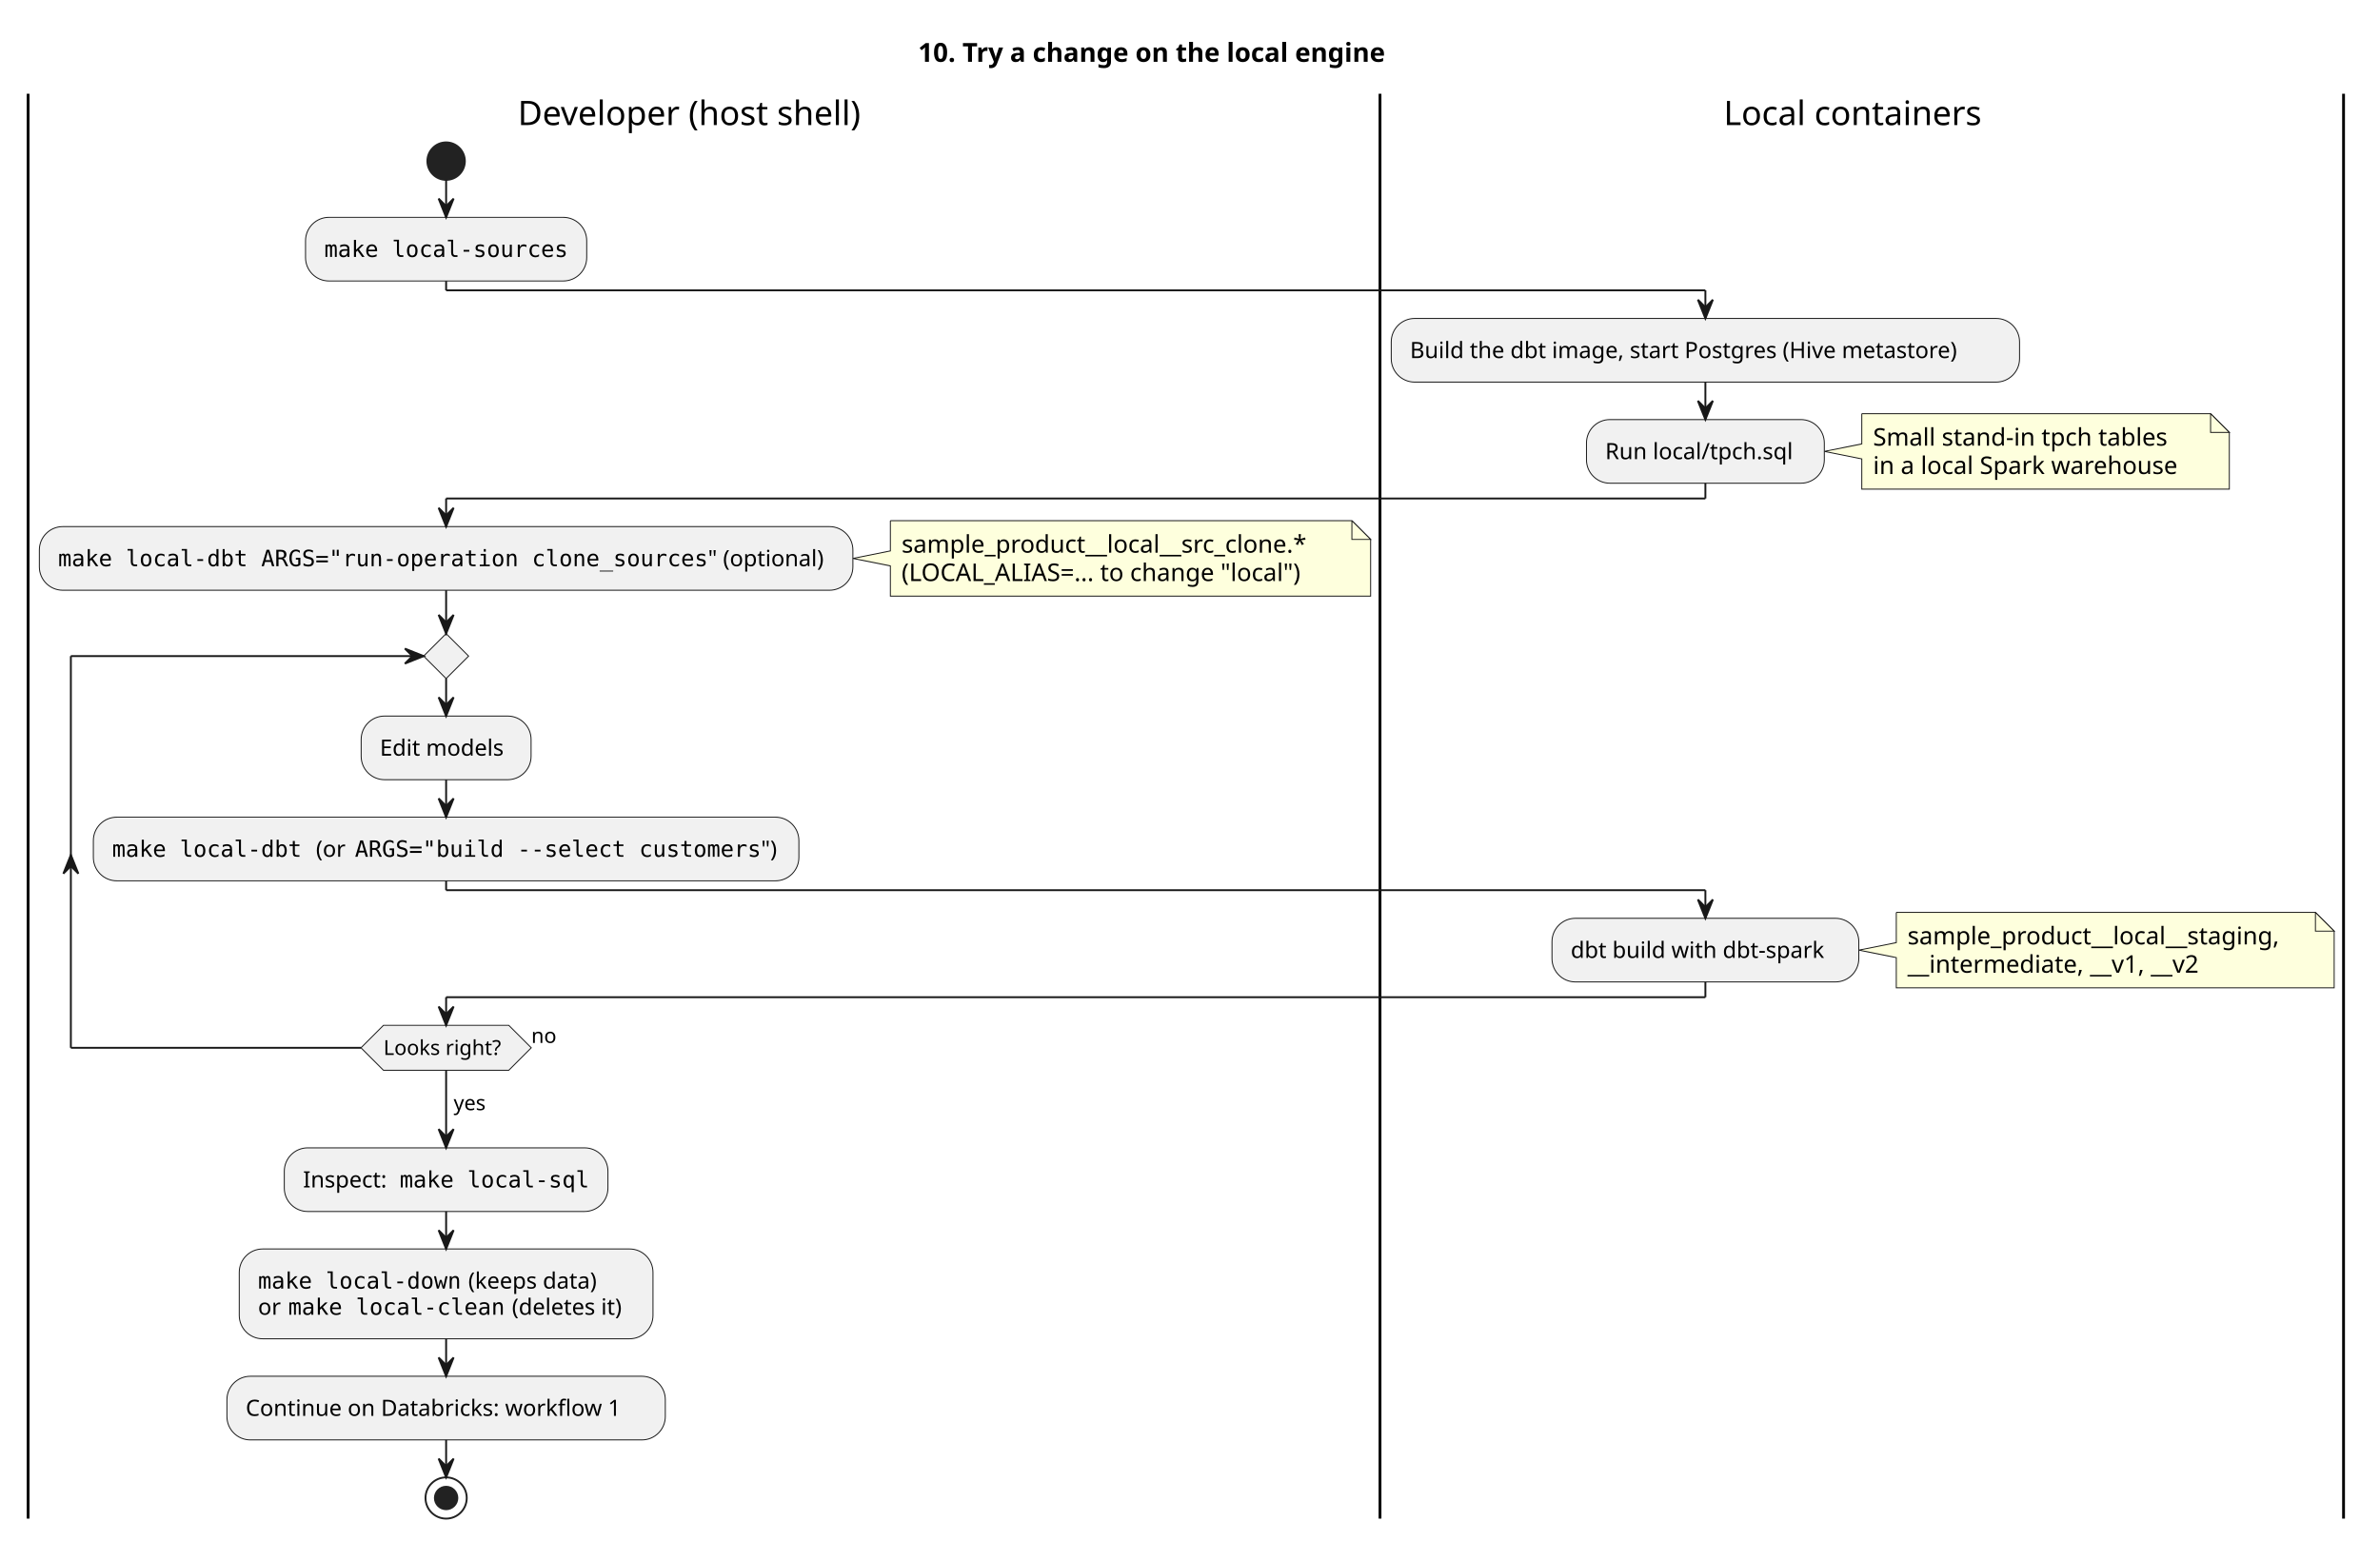
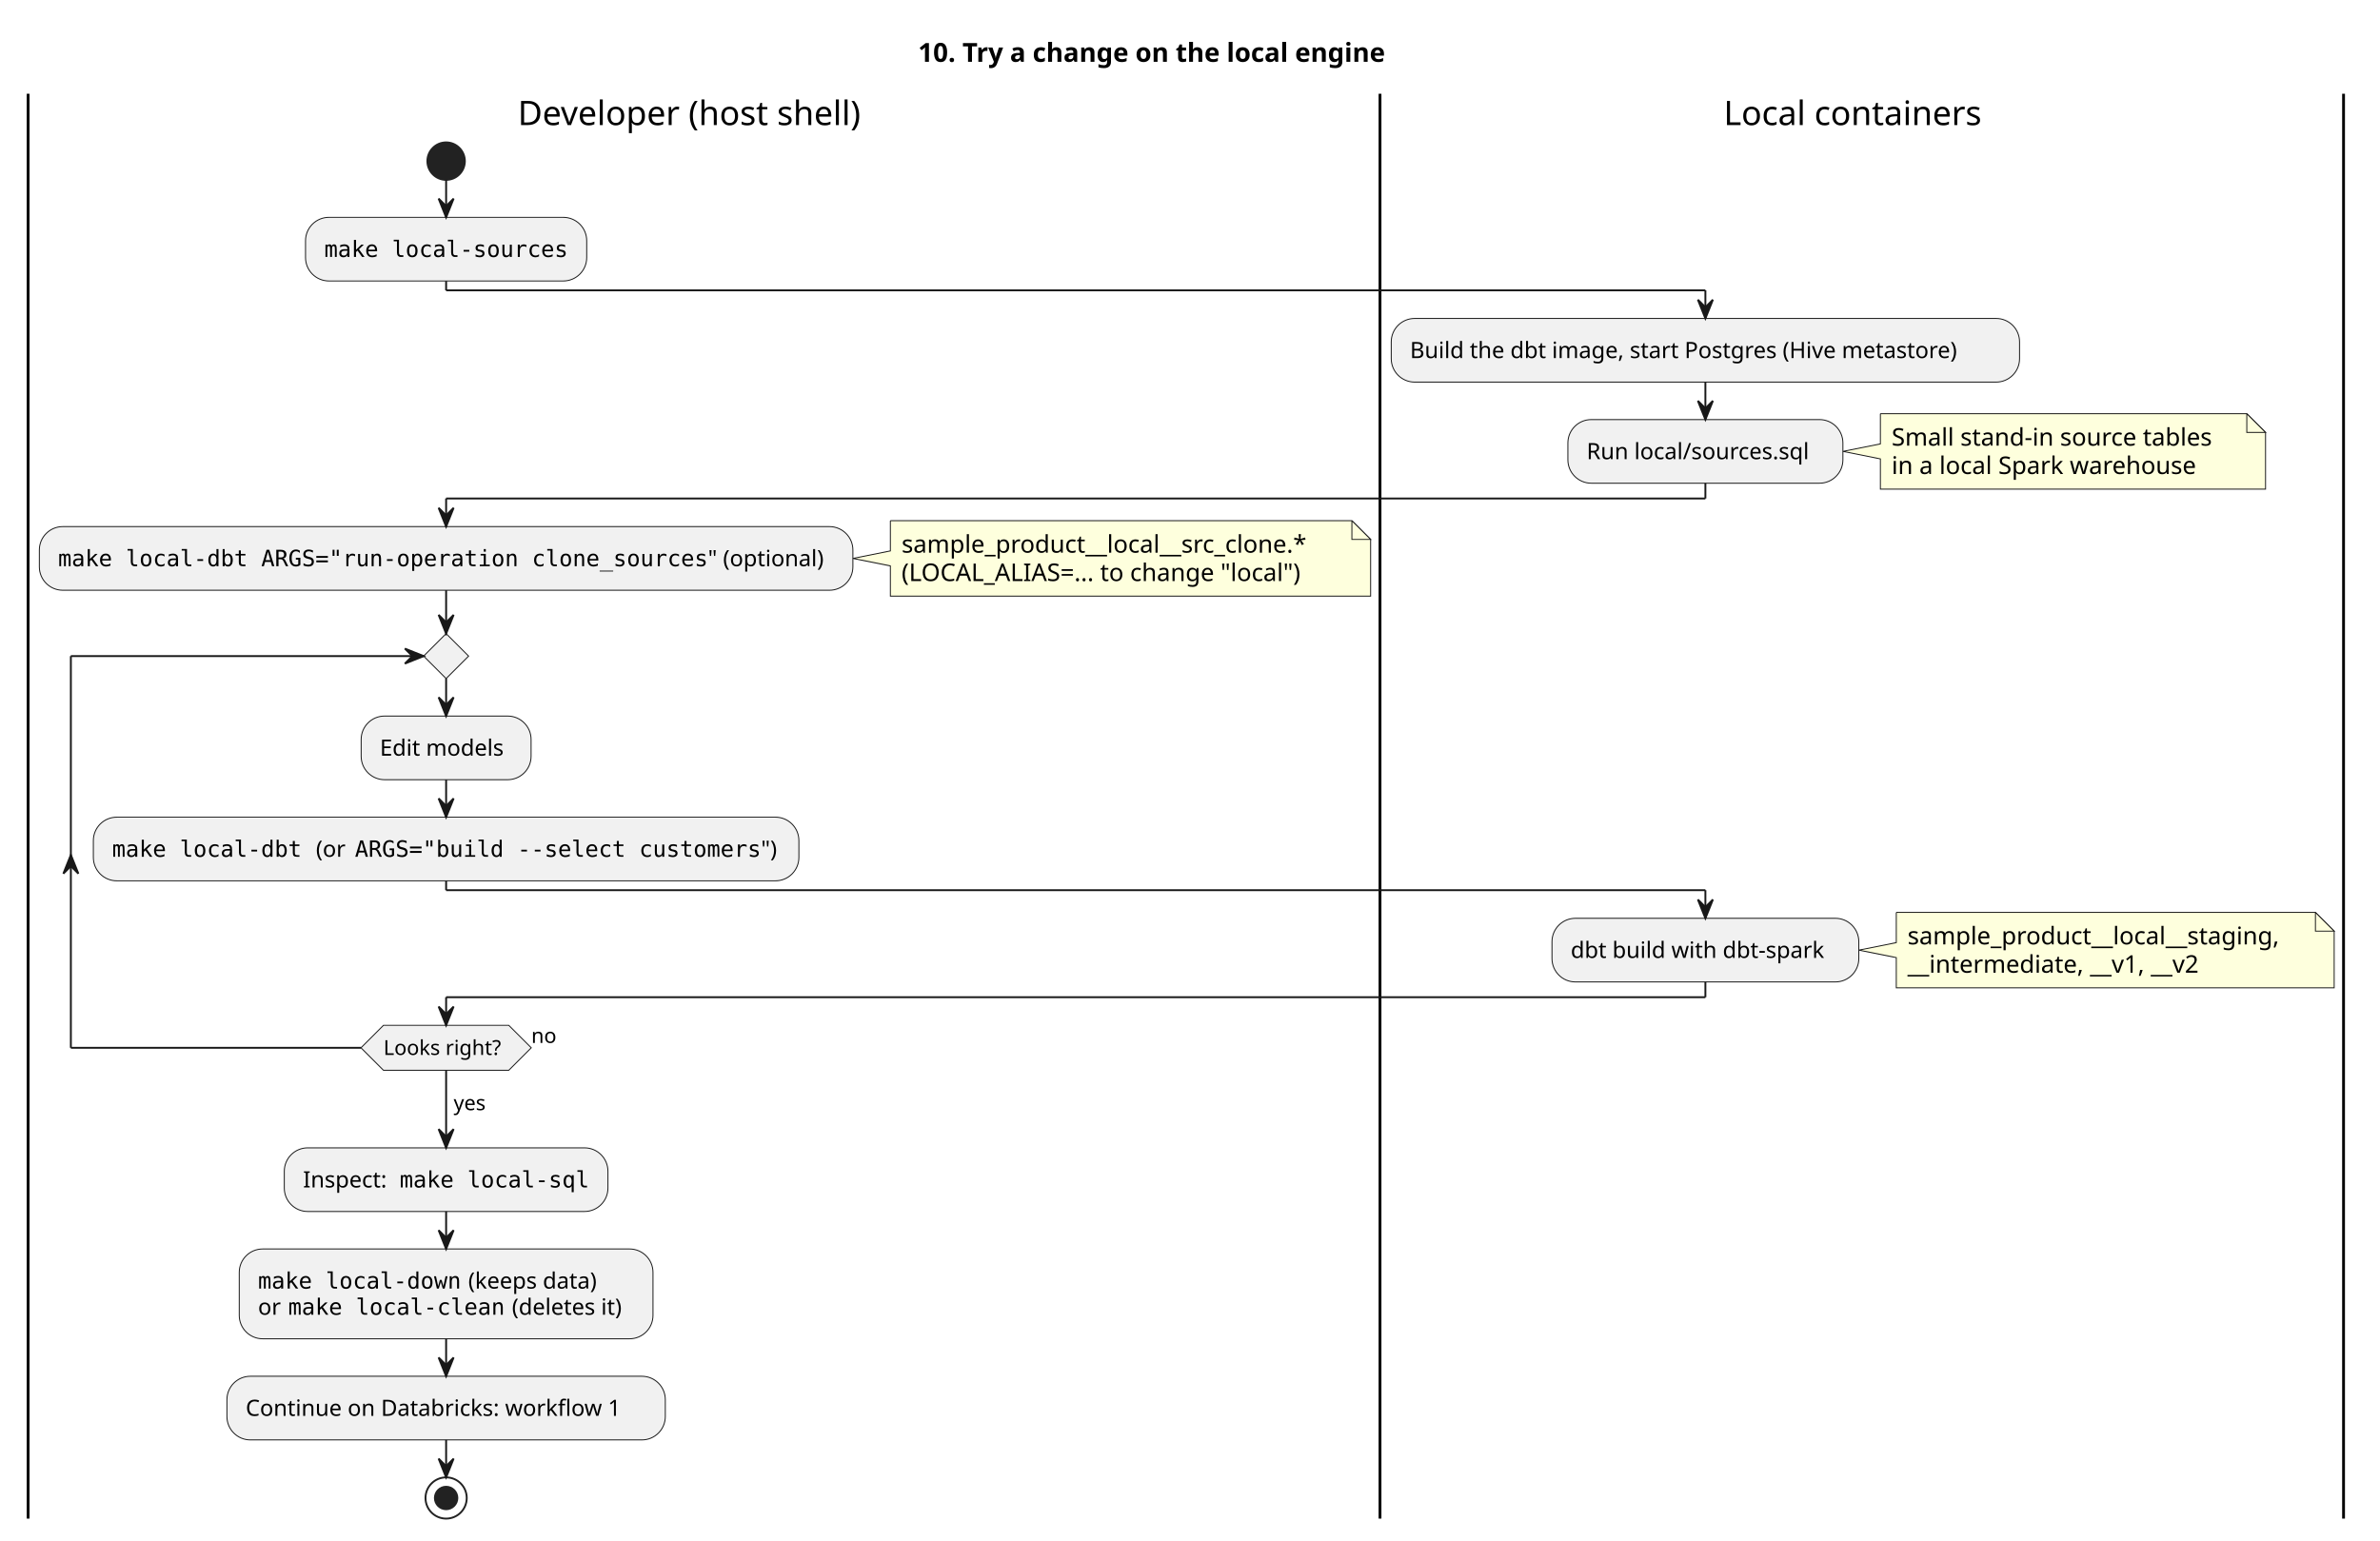
<svg xmlns="http://www.w3.org/2000/svg" contentStyleType="text/css" data-diagram-type="ACTIVITY" height="822px" preserveAspectRatio="none" style="width:1270px;height:822px;background:#FFFFFF;" version="1.1" viewBox="0 0 1270 822" width="1270px" zoomAndPan="magnify">
  <defs />
  <g>
    <g class="title" data-source-line="1">
      <text fill="#000000" font-family="sans-serif" font-size="14" font-weight="bold" lengthAdjust="spacing" textLength="287.588" x="489.911" y="32.995">10. Try a change on the local engine</text>
    </g>
    <rect fill="none" height="20.953" style="stroke:none;stroke-width:1;" width="1237.411" x="15" y="50.042" />
    <ellipse cx="238.056" cy="85.995" fill="#222222" rx="10" ry="10" style="stroke:#222222;stroke-width:1;" />
    <rect fill="#F1F1F1" height="33.969" rx="12.5" ry="12.5" style="stroke:#181818;stroke-width:0.5;" width="150.043" x="163.034" y="115.995" />
    <text fill="#000000" font-family="monospace" font-size="12" lengthAdjust="spacing" textLength="130.043" x="173.034" y="137.134">make local-sources</text>
    <path d="M475.111,277.901 L475.111,294.034 L455.111,298.034 L475.111,302.034 L475.111,318.167 A0,0 0 0 0 475.111,318.167 L731.387,318.167 A0,0 0 0 0 731.387,318.167 L731.387,287.901 L721.387,277.901 L475.111,277.901 A0,0 0 0 0 475.111,277.901" fill="#FEFFDD" style="stroke:#181818;stroke-width:0.5;" />
    <path d="M721.387,277.901 L721.387,287.901 L731.387,287.901 L721.387,277.901" fill="#FEFFDD" style="stroke:#181818;stroke-width:0.5;" />
    <text fill="#000000" font-family="sans-serif" font-size="13" lengthAdjust="spacing" textLength="231.69" x="481.111" y="294.968">sample_product__local__src_clone.*</text>
    <text fill="#000000" font-family="sans-serif" font-size="13" lengthAdjust="spacing" textLength="235.276" x="481.111" y="310.101">(LOCAL_ALIAS=... to change "local")</text>
    <rect fill="#F1F1F1" height="33.969" rx="12.5" ry="12.5" style="stroke:#181818;stroke-width:0.5;" width="434.111" x="21" y="281.05" />
    <text fill="#000000" font-family="monospace" font-size="12" lengthAdjust="spacing" textLength="346.781" x="31" y="302.188">make local-dbt ARGS="run-operation clone_sources</text>
    <text fill="#000000" font-family="sans-serif" font-size="12" lengthAdjust="spacing" textLength="67.33" x="377.781" y="302.188">" (optional)</text>
    <rect fill="#F1F1F1" height="33.969" rx="12.5" ry="12.5" style="stroke:#181818;stroke-width:0.5;" width="90.67" x="192.721" y="382.167" />
    <text fill="#000000" font-family="sans-serif" font-size="12" lengthAdjust="spacing" textLength="70.67" x="202.721" y="403.306">Edit models</text>
    <rect fill="#F1F1F1" height="33.969" rx="12.5" ry="12.5" style="stroke:#181818;stroke-width:0.5;" width="376.484" x="49.813" y="436.136" />
    <text fill="#000000" font-family="monospace" font-size="12" lengthAdjust="spacing" textLength="101.144" x="59.813" y="457.274">make local-dbt</text>
    <text fill="#000000" font-family="sans-serif" font-size="12" lengthAdjust="spacing" textLength="16.957" x="168.587" y="457.274">(or</text>
    <text fill="#000000" font-family="monospace" font-size="12" lengthAdjust="spacing" textLength="216.738" x="189.358" y="457.274">ARGS="build --select customers</text>
    <text fill="#000000" font-family="sans-serif" font-size="12" lengthAdjust="spacing" textLength="10.201" x="406.097" y="457.274">")</text>
    <polygon fill="#F1F1F1" points="238.056,338.167,250.056,350.167,238.056,362.167,226.056,350.167,238.056,338.167" style="stroke:#181818;stroke-width:0.5;" />
    <polygon fill="#F1F1F1" points="204.621,547.222,271.491,547.222,283.491,559.222,271.491,571.222,204.621,571.222,192.621,559.222,204.621,547.222" style="stroke:#181818;stroke-width:0.5;" />
    <text fill="#000000" font-family="sans-serif" font-size="11" lengthAdjust="spacing" textLength="66.87" x="204.621" y="563.03">Looks right?</text>
    <text fill="#000000" font-family="sans-serif" font-size="11" lengthAdjust="spacing" textLength="13.702" x="283.491" y="556.627">no</text>
    <rect fill="#F1F1F1" height="33.969" rx="12.5" ry="12.5" style="stroke:#181818;stroke-width:0.5;" width="172.701" x="151.705" y="612.621" />
    <text fill="#000000" font-family="sans-serif" font-size="12" lengthAdjust="spacing" textLength="47.742" x="161.705" y="633.759">Inspect:</text>
    <text fill="#000000" font-family="monospace" font-size="12" lengthAdjust="spacing" textLength="101.144" x="213.262" y="633.759">make local-sql</text>
    <rect fill="#F1F1F1" height="47.938" rx="12.5" ry="12.5" style="stroke:#181818;stroke-width:0.5;" width="220.772" x="127.67" y="666.589" />
    <text fill="#000000" font-family="monospace" font-size="12" lengthAdjust="spacing" textLength="108.369" x="137.67" y="687.728">make local-down</text>
    <text fill="#000000" font-family="sans-serif" font-size="12" lengthAdjust="spacing" textLength="75.791" x="249.853" y="687.728">(keeps data)</text>
    <text fill="#000000" font-family="sans-serif" font-size="12" lengthAdjust="spacing" textLength="12.275" x="137.67" y="701.697">or</text>
    <text fill="#000000" font-family="monospace" font-size="12" lengthAdjust="spacing" textLength="115.594" x="153.76" y="701.697">make local-clean</text>
    <text fill="#000000" font-family="sans-serif" font-size="12" lengthAdjust="spacing" textLength="65.273" x="273.168" y="701.697">(deletes it)</text>
    <rect fill="#F1F1F1" height="33.969" rx="12.5" ry="12.5" style="stroke:#181818;stroke-width:0.5;" width="233.932" x="121.09" y="734.527" />
    <text fill="#000000" font-family="sans-serif" font-size="12" lengthAdjust="spacing" textLength="213.932" x="131.09" y="755.665">Continue on Databricks: workflow 1</text>
    <ellipse cx="238.056" cy="799.496" fill="none" rx="11" ry="11" style="stroke:#222222;stroke-width:1;" />
    <ellipse cx="238.056" cy="799.496" fill="#222222" rx="6" ry="6" style="stroke:#222222;stroke-width:1;" />
    <line style="stroke:#000000;stroke-width:1.5;" x1="15" x2="15" y1="50.042" y2="810.496" />
    <rect fill="#F1F1F1" height="33.969" rx="12.5" ry="12.5" style="stroke:#181818;stroke-width:0.5;" width="335.269" x="742.387" y="169.964" />
    <text fill="#000000" font-family="sans-serif" font-size="12" lengthAdjust="spacing" textLength="315.269" x="752.387" y="191.102">Build the dbt image, start Postgres (Hive metastore)</text>
-     <path d="M993.477,220.784 L993.477,236.917 L973.477,240.917 L993.477,244.917 L993.477,261.05 A0,0 0 0 0 993.477,261.05 L1189.602,261.05 A0,0 0 0 0 1189.602,261.05 L1189.602,230.784 L1179.602,220.784 L993.477,220.784 A0,0 0 0 0 993.477,220.784" fill="#FEFFDD" style="stroke:#181818;stroke-width:0.5;" />
-     <path d="M1179.602,220.784 L1179.602,230.784 L1189.602,230.784 L1179.602,220.784" fill="#FEFFDD" style="stroke:#181818;stroke-width:0.5;" />
-     <text fill="#000000" font-family="sans-serif" font-size="13" lengthAdjust="spacing" textLength="169.806" x="999.477" y="237.851">Small stand-in tpch tables</text>
-     <text fill="#000000" font-family="sans-serif" font-size="13" lengthAdjust="spacing" textLength="175.125" x="999.477" y="252.984">in a local Spark warehouse</text>
-     <rect fill="#F1F1F1" height="33.969" rx="12.5" ry="12.5" style="stroke:#181818;stroke-width:0.5;" width="126.91" x="846.567" y="223.933" />
-     <text fill="#000000" font-family="sans-serif" font-size="12" lengthAdjust="spacing" textLength="106.91" x="856.567" y="245.071">Run local/tpch.sql</text>
+     <path d="M1003.397,220.784 L1003.397,236.917 L983.397,240.917 L1003.397,244.917 L1003.397,261.05 A0,0 0 0 0 1003.397,261.05 L1208.923,261.05 A0,0 0 0 0 1208.923,261.05 L1208.923,230.784 L1198.923,220.784 L1003.397,220.784 A0,0 0 0 0 1003.397,220.784" fill="#FEFFDD" style="stroke:#181818;stroke-width:0.5;" />
+     <path d="M1198.923,220.784 L1198.923,230.784 L1208.923,230.784 L1198.923,220.784" fill="#FEFFDD" style="stroke:#181818;stroke-width:0.5;" />
+     <text fill="#000000" font-family="sans-serif" font-size="13" lengthAdjust="spacing" textLength="184.526" x="1009.397" y="237.851">Small stand-in source tables</text>
+     <text fill="#000000" font-family="sans-serif" font-size="13" lengthAdjust="spacing" textLength="175.125" x="1009.397" y="252.984">in a local Spark warehouse</text>
+     <rect fill="#F1F1F1" height="33.969" rx="12.5" ry="12.5" style="stroke:#181818;stroke-width:0.5;" width="146.75" x="836.647" y="223.933" />
+     <text fill="#000000" font-family="sans-serif" font-size="12" lengthAdjust="spacing" textLength="126.75" x="846.647" y="245.071">Run local/sources.sql</text>
    <path d="M1011.884,486.956 L1011.884,503.089 L991.884,507.089 L1011.884,511.089 L1011.884,527.222 A0,0 0 0 0 1011.884,527.222 L1245.55,527.222 A0,0 0 0 0 1245.55,527.222 L1245.55,496.956 L1235.55,486.956 L1011.884,486.956 A0,0 0 0 0 1011.884,486.956" fill="#FEFFDD" style="stroke:#181818;stroke-width:0.5;" />
    <path d="M1235.55,486.956 L1235.55,496.956 L1245.55,496.956 L1235.55,486.956" fill="#FEFFDD" style="stroke:#181818;stroke-width:0.5;" />
    <text fill="#000000" font-family="sans-serif" font-size="13" lengthAdjust="spacing" textLength="212.666" x="1017.884" y="504.023">sample_product__local__staging,</text>
    <text fill="#000000" font-family="sans-serif" font-size="13" lengthAdjust="spacing" textLength="171.336" x="1017.884" y="519.156">__intermediate, __v1, __v2</text>
    <rect fill="#F1F1F1" height="33.969" rx="12.5" ry="12.5" style="stroke:#181818;stroke-width:0.5;" width="163.725" x="828.16" y="490.104" />
    <text fill="#000000" font-family="sans-serif" font-size="12" lengthAdjust="spacing" textLength="143.725" x="838.16" y="511.243">dbt build with dbt-spark</text>
    <line style="stroke:#000000;stroke-width:1.5;" x1="736.387" x2="736.387" y1="50.042" y2="810.496" />
    <line style="stroke:#000000;stroke-width:1.5;" x1="1250.55" x2="1250.55" y1="50.042" y2="810.496" />
    <line style="stroke:#181818;stroke-width:1;" x1="238.056" x2="238.056" y1="95.995" y2="115.995" />
    <polygon fill="#181818" points="234.056,105.995,238.056,115.995,242.056,105.995,238.056,109.995" style="stroke:#181818;stroke-width:1;" />
    <line style="stroke:#181818;stroke-width:1;" x1="238.056" x2="238.056" y1="416.136" y2="436.136" />
    <polygon fill="#181818" points="234.056,426.136,238.056,436.136,242.056,426.136,238.056,430.136" style="stroke:#181818;stroke-width:1;" />
    <line style="stroke:#181818;stroke-width:1;" x1="238.056" x2="238.056" y1="362.167" y2="382.167" />
    <polygon fill="#181818" points="234.056,372.167,238.056,382.167,242.056,372.167,238.056,376.167" style="stroke:#181818;stroke-width:1;" />
    <line style="stroke:#181818;stroke-width:1;" x1="192.621" x2="37.813" y1="559.222" y2="559.222" />
    <polygon fill="#181818" points="33.813,466.269,37.813,456.269,41.813,466.269,37.813,462.269" style="stroke:#181818;stroke-width:1;" />
    <line style="stroke:#181818;stroke-width:1;" x1="37.813" x2="37.813" y1="350.167" y2="559.222" />
    <line style="stroke:#181818;stroke-width:1;" x1="37.813" x2="226.056" y1="350.167" y2="350.167" />
    <polygon fill="#181818" points="216.056,346.167,226.056,350.167,216.056,354.167,220.056,350.167" style="stroke:#181818;stroke-width:1;" />
    <line style="stroke:#181818;stroke-width:1;" x1="238.056" x2="238.056" y1="315.019" y2="338.167" />
    <polygon fill="#181818" points="234.056,328.167,238.056,338.167,242.056,328.167,238.056,332.167" style="stroke:#181818;stroke-width:1;" />
    <line style="stroke:#181818;stroke-width:1;" x1="238.056" x2="238.056" y1="571.222" y2="612.621" />
    <polygon fill="#181818" points="234.056,602.621,238.056,612.621,242.056,602.621,238.056,606.621" style="stroke:#181818;stroke-width:1;" />
    <text fill="#000000" font-family="sans-serif" font-size="11" lengthAdjust="spacing" textLength="19.008" x="242.056" y="592.526">yes</text>
    <line style="stroke:#181818;stroke-width:1;" x1="238.056" x2="238.056" y1="646.589" y2="666.589" />
    <polygon fill="#181818" points="234.056,656.589,238.056,666.589,242.056,656.589,238.056,660.589" style="stroke:#181818;stroke-width:1;" />
    <line style="stroke:#181818;stroke-width:1;" x1="238.056" x2="238.056" y1="714.527" y2="734.527" />
    <polygon fill="#181818" points="234.056,724.527,238.056,734.527,242.056,724.527,238.056,728.527" style="stroke:#181818;stroke-width:1;" />
    <line style="stroke:#181818;stroke-width:1;" x1="238.056" x2="238.056" y1="768.496" y2="788.496" />
    <polygon fill="#181818" points="234.056,778.496,238.056,788.496,242.056,778.496,238.056,782.496" style="stroke:#181818;stroke-width:1;" />
    <line style="stroke:#181818;stroke-width:1;" x1="910.022" x2="910.022" y1="203.933" y2="223.933" />
    <polygon fill="#181818" points="906.022,213.933,910.022,223.933,914.022,213.933,910.022,217.933" style="stroke:#181818;stroke-width:1;" />
    <line style="stroke:#181818;stroke-width:1;" x1="238.056" x2="238.056" y1="149.964" y2="154.964" />
    <line style="stroke:#181818;stroke-width:1;" x1="238.056" x2="910.022" y1="154.964" y2="154.964" />
    <line style="stroke:#181818;stroke-width:1;" x1="910.022" x2="910.022" y1="154.964" y2="169.964" />
    <polygon fill="#181818" points="906.022,159.964,910.022,169.964,914.022,159.964,910.022,163.964" style="stroke:#181818;stroke-width:1;" />
    <line style="stroke:#181818;stroke-width:1;" x1="910.022" x2="910.022" y1="257.901" y2="266.05" />
    <line style="stroke:#181818;stroke-width:1;" x1="910.022" x2="238.056" y1="266.05" y2="266.05" />
    <line style="stroke:#181818;stroke-width:1;" x1="238.056" x2="238.056" y1="266.05" y2="281.05" />
    <polygon fill="#181818" points="234.056,271.05,238.056,281.05,242.056,271.05,238.056,275.05" style="stroke:#181818;stroke-width:1;" />
    <line style="stroke:#181818;stroke-width:1;" x1="238.056" x2="238.056" y1="470.104" y2="475.104" />
    <line style="stroke:#181818;stroke-width:1;" x1="238.056" x2="910.022" y1="475.104" y2="475.104" />
    <line style="stroke:#181818;stroke-width:1;" x1="910.022" x2="910.022" y1="475.104" y2="490.104" />
    <polygon fill="#181818" points="906.022,480.104,910.022,490.104,914.022,480.104,910.022,484.104" style="stroke:#181818;stroke-width:1;" />
    <line style="stroke:#181818;stroke-width:1;" x1="910.022" x2="910.022" y1="524.073" y2="532.222" />
    <line style="stroke:#181818;stroke-width:1;" x1="910.022" x2="238.056" y1="532.222" y2="532.222" />
    <line style="stroke:#181818;stroke-width:1;" x1="238.056" x2="238.056" y1="532.222" y2="547.222" />
    <polygon fill="#181818" points="234.056,537.222,238.056,547.222,242.056,537.222,238.056,541.222" style="stroke:#181818;stroke-width:1;" />
    <text fill="#000000" font-family="sans-serif" font-size="18" lengthAdjust="spacing" textLength="198.782" x="276.303" y="66.75">Developer (host shell)</text>
    <text fill="#000000" font-family="sans-serif" font-size="18" lengthAdjust="spacing" textLength="147.357" x="919.79" y="66.75">Local containers</text>
  </g>
</svg>
